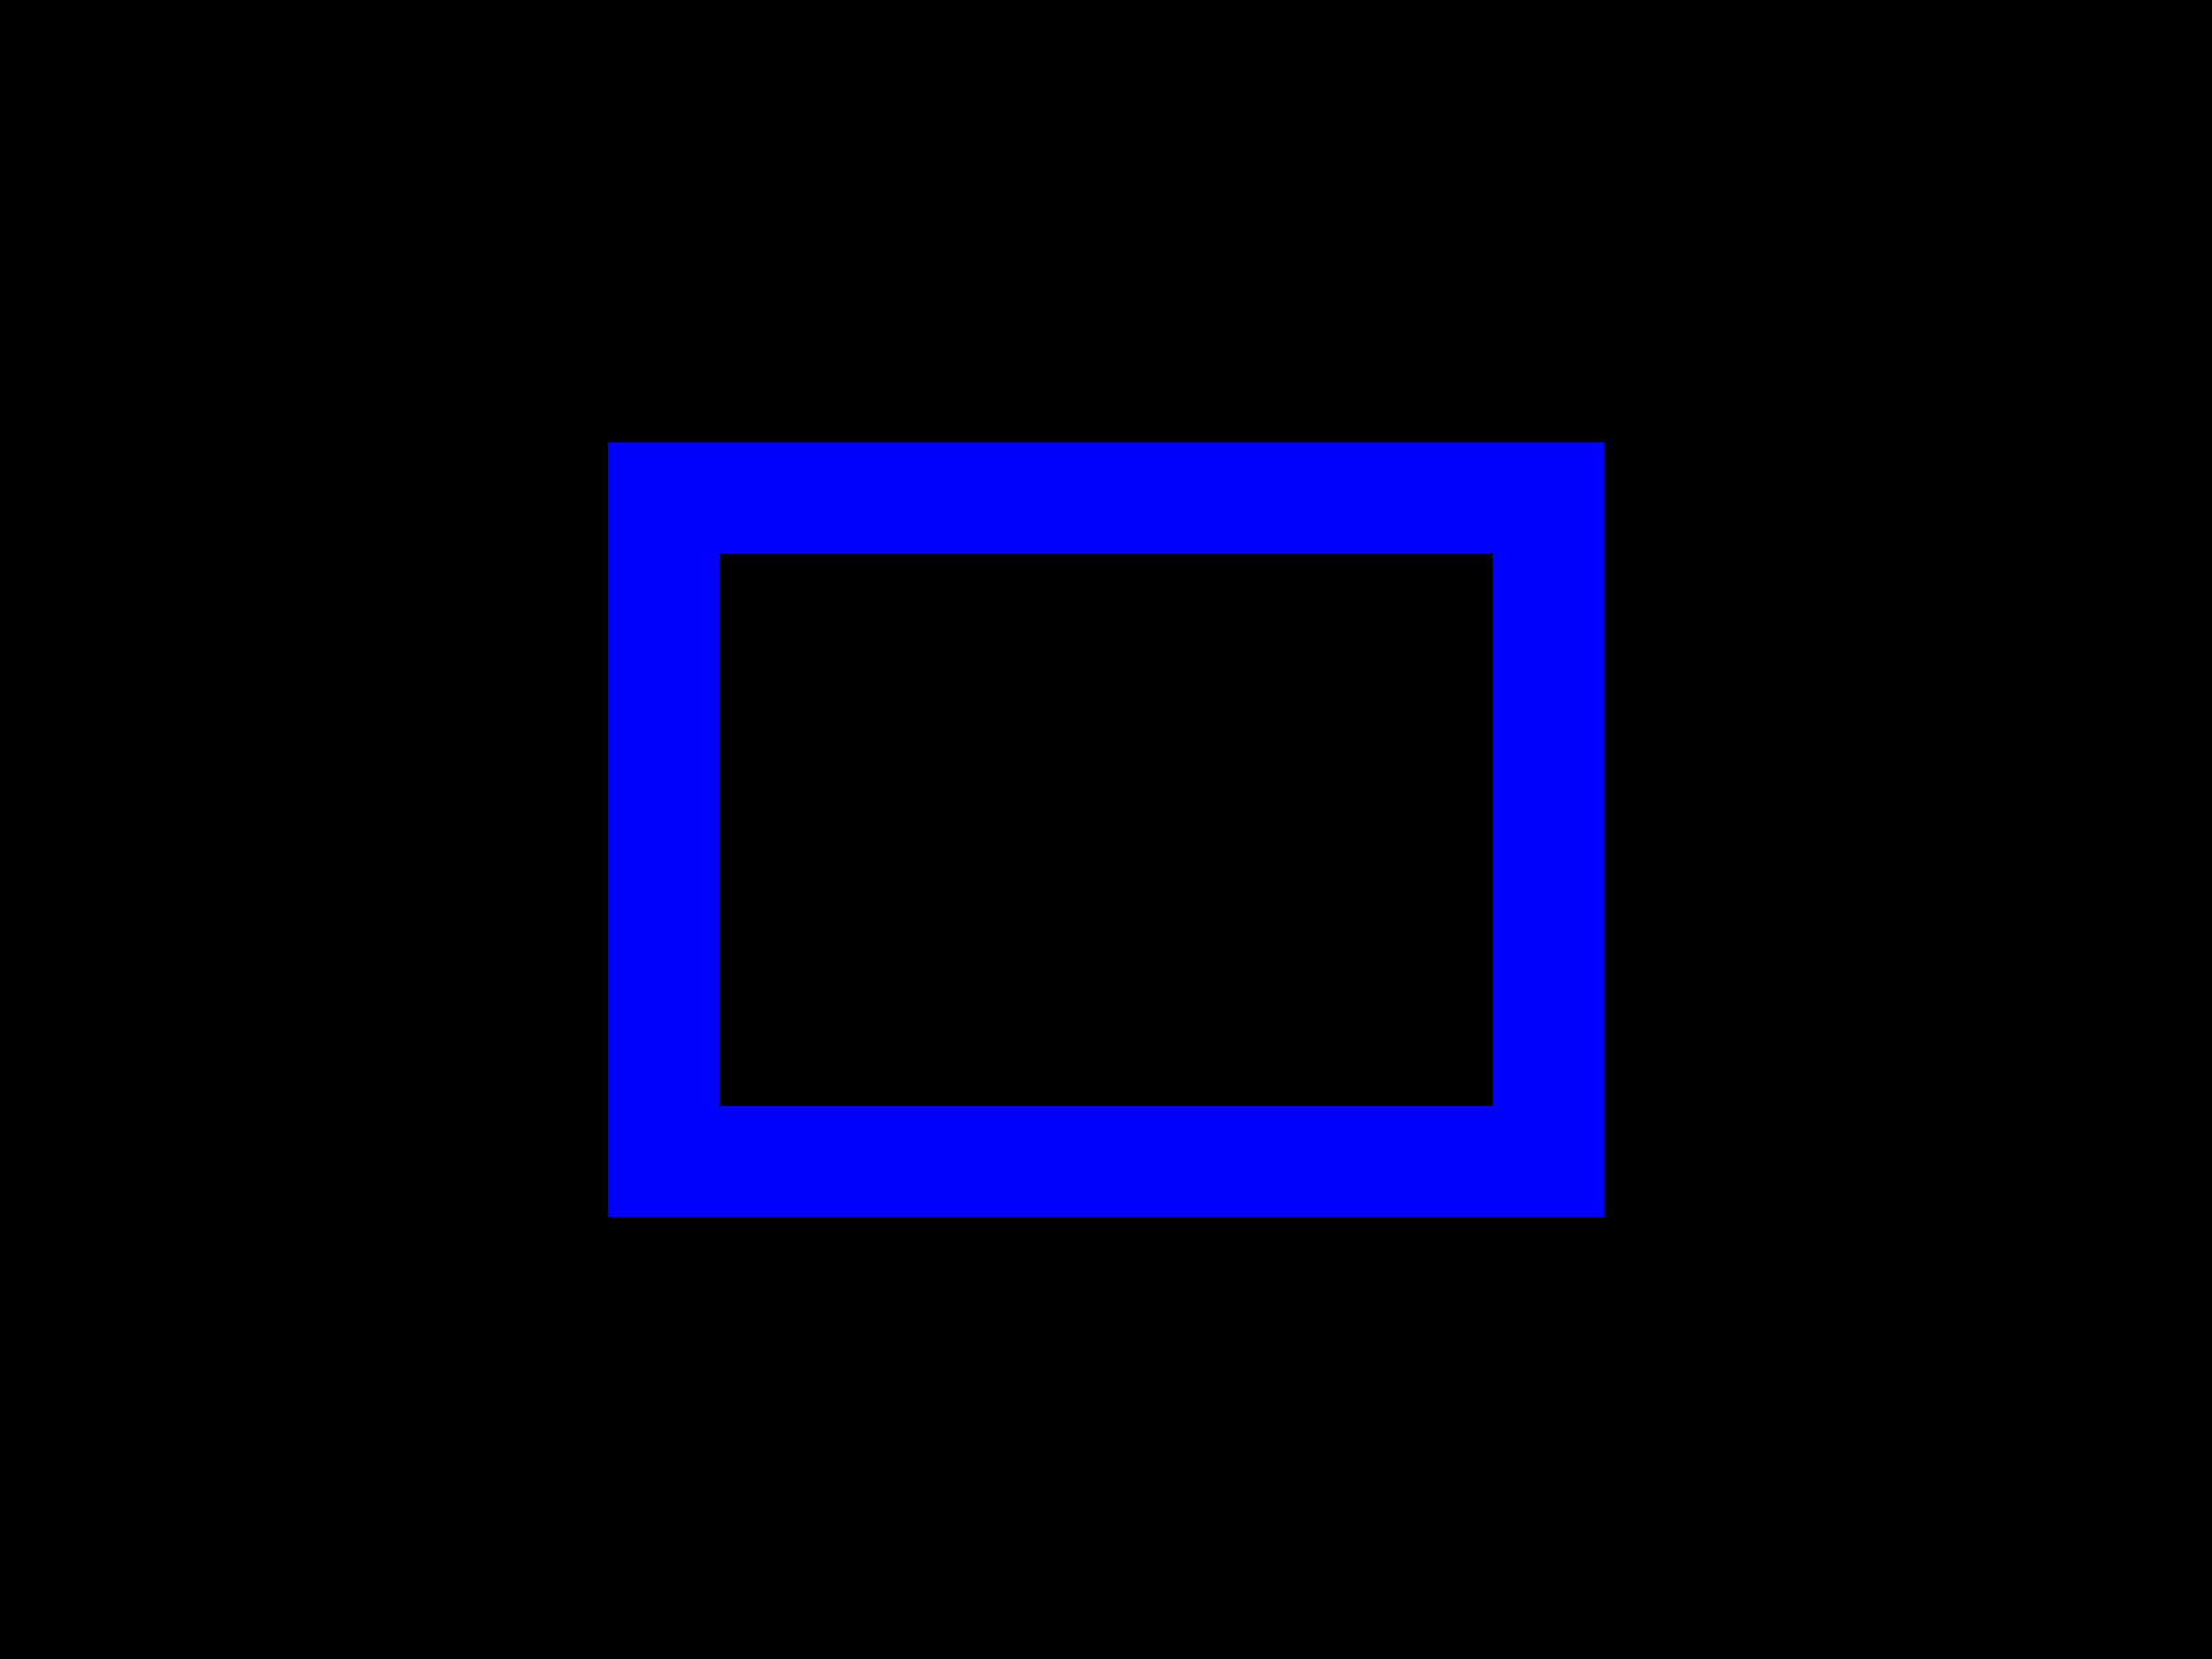
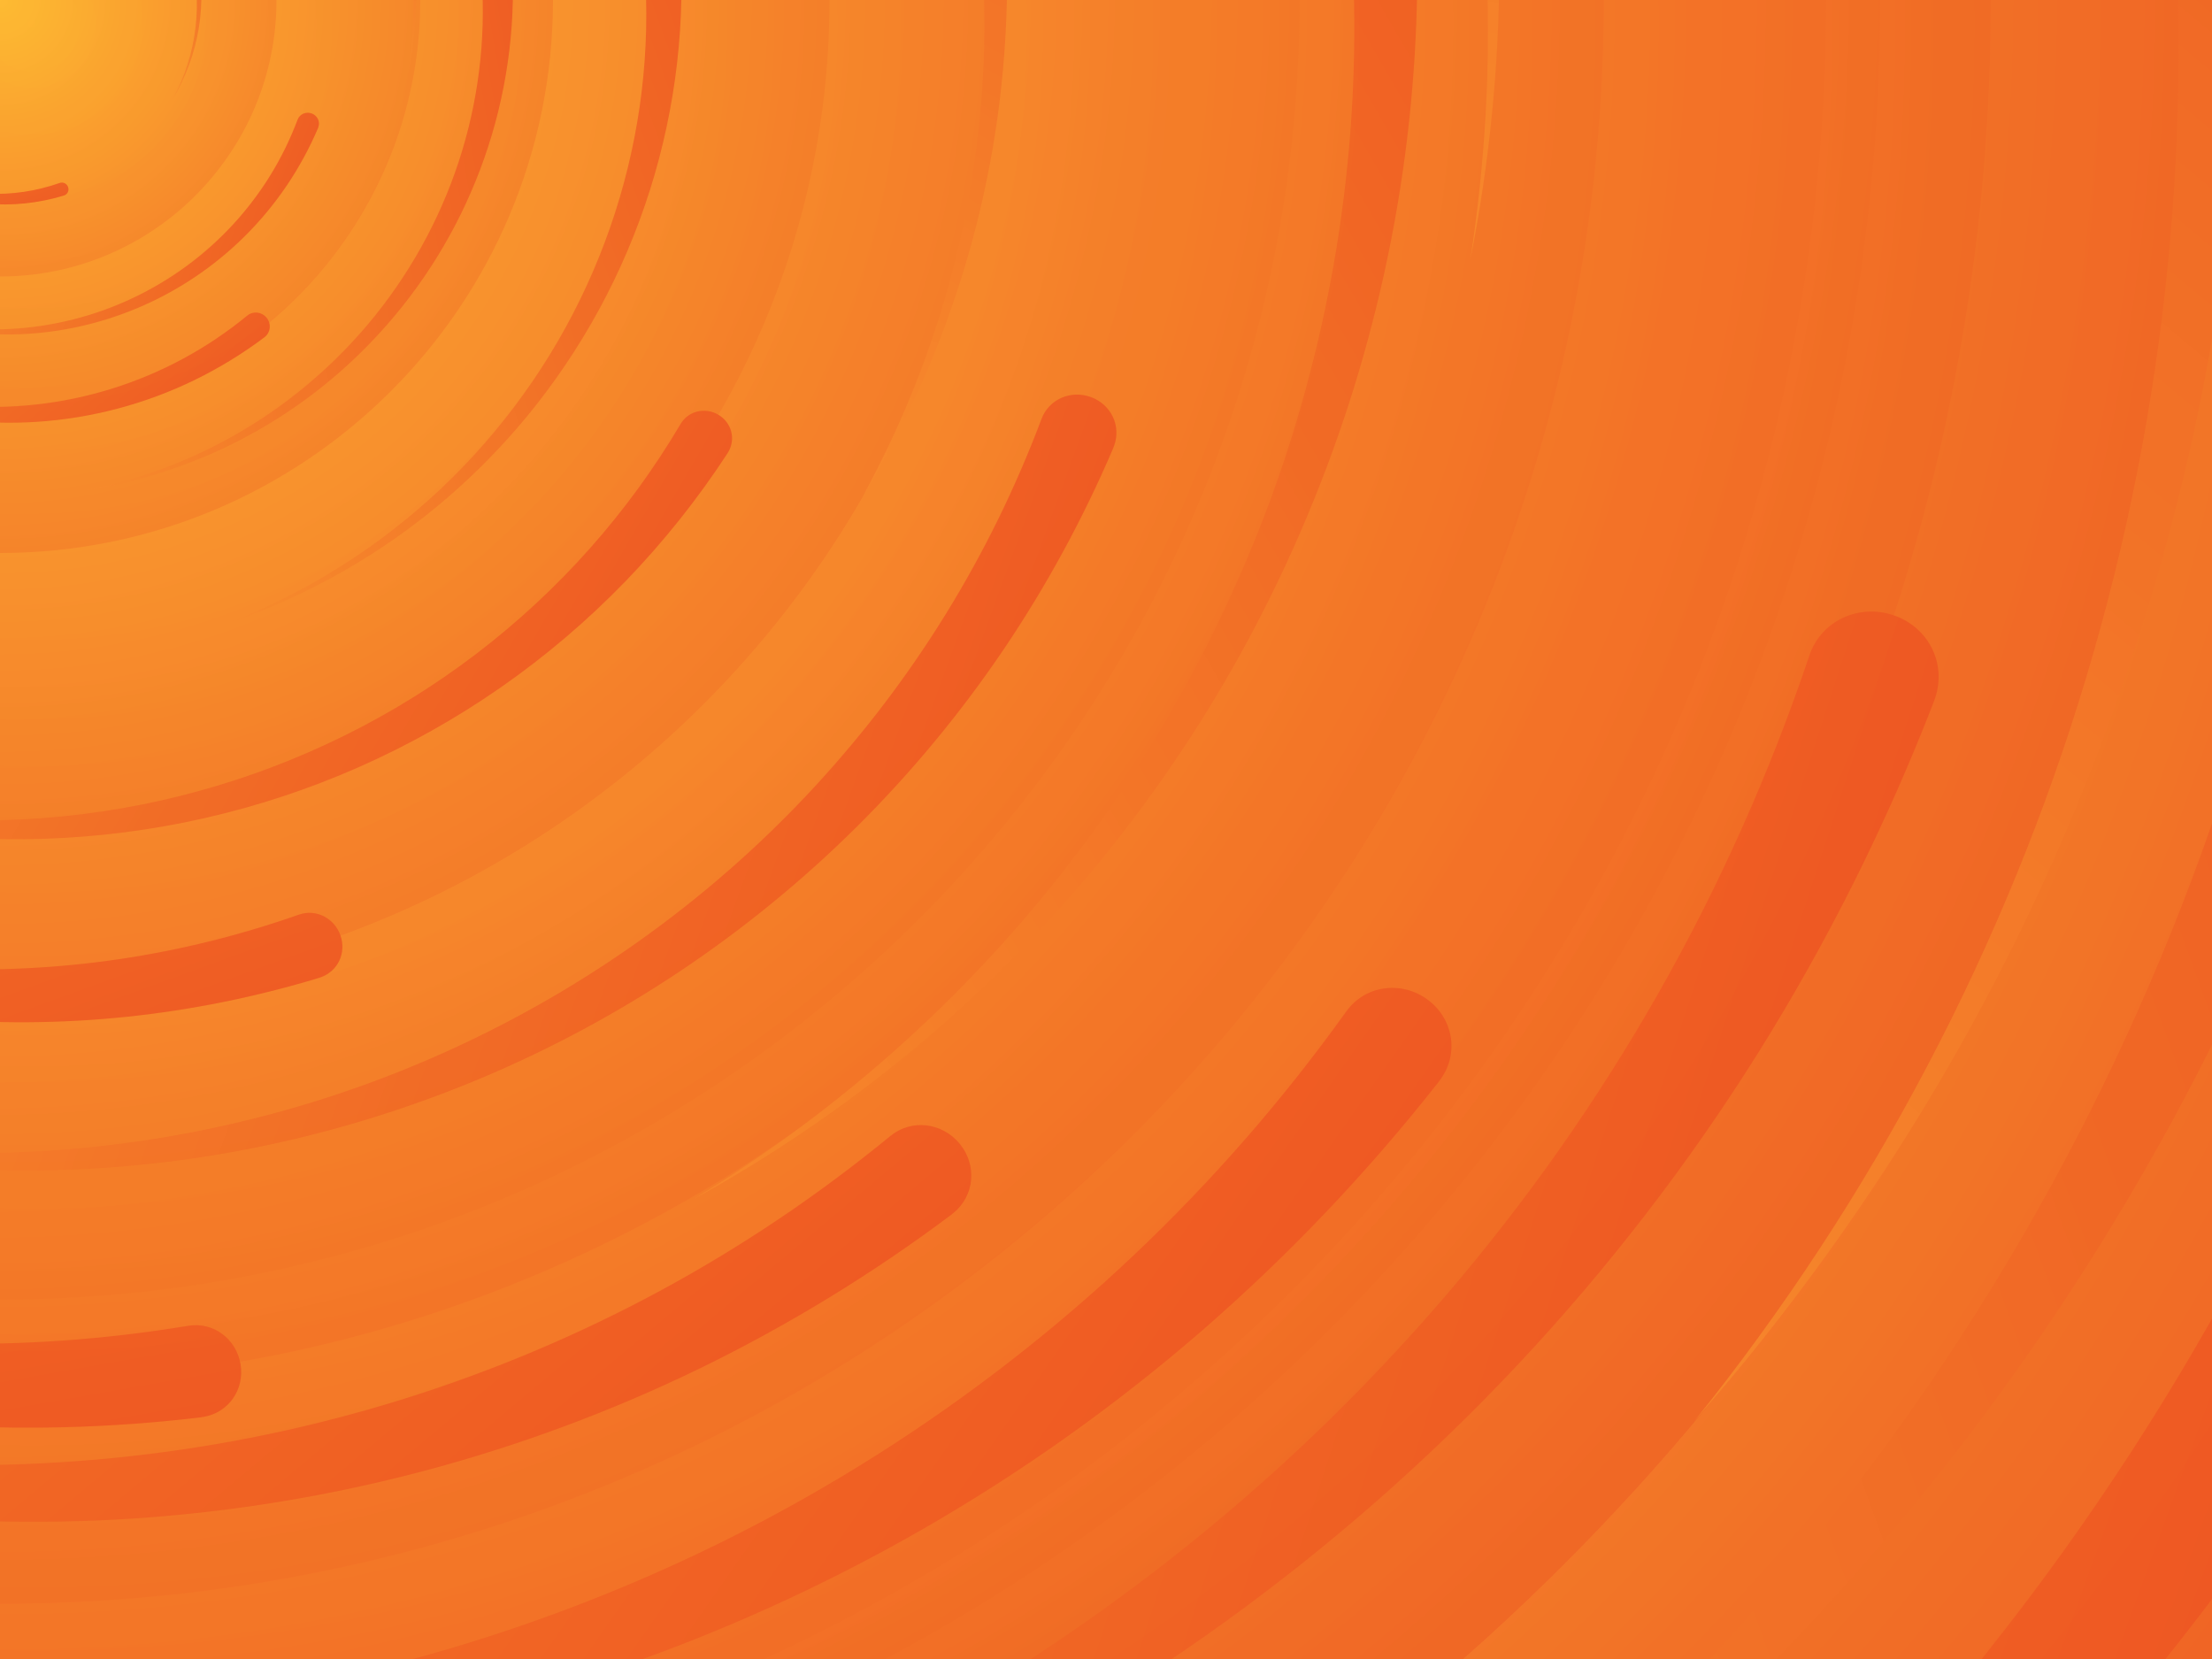
<svg xmlns="http://www.w3.org/2000/svg" viewBox="0 0 2000 1500">
-   <rect fill="#000000" width="2000" height="1500" />
+   <rect fill="#ee5522" width="2000" height="1500" />
  <defs>
-     <rect fill="none" stroke-width="100" stroke-opacity="1" id="a" x="-400" y="-300" width="800" height="600" />
+     <radialGradient id="a" gradientUnits="objectBoundingBox">
+       <stop offset="0" stop-color="#FB3" />
+       <stop offset="1" stop-color="#ee5522" />
+     </radialGradient>
+     <linearGradient id="b" gradientUnits="userSpaceOnUse" x1="0" y1="750" x2="1550" y2="750">
+       <stop offset="0" stop-color="#f7882b" />
+       <stop offset="1" stop-color="#ee5522" />
+     </linearGradient>
+     <path id="s" fill="url(#b)" d="M1549.2 51.6c-5.4 99.1-20.2 197.6-44.2 293.6c-24.1 96-57.4 189.4-99.3 278.6c-41.9 89.2-92.4 174.1-150.3 253.3c-58 79.2-123.4 152.6-195.1 219c-71.7 66.4-149.6 125.8-232.2 177.2c-82.7 51.4-170.1 94.7-260.7 129.1c-90.6 34.4-184.4 60-279.5 76.3C192.6 1495 96.1 1502 0 1500c96.1-2.1 191.8-13.3 285.4-33.6c93.6-20.2 185-49.5 272.5-87.2c87.6-37.7 171.3-83.8 249.6-137.3c78.4-53.5 151.5-114.5 217.9-181.7c66.5-67.2 126.4-140.7 178.6-218.9c52.3-78.3 96.9-161.4 133-247.9c36.1-86.5 63.8-176.2 82.6-267.6c18.8-91.4 28.6-184.4 29.6-277.4c0.3-27.6 23.2-48.7 50.8-48.4s49.5 21.8 49.2 49.5c0 0.7 0 1.3-0.1 2L1549.2 51.6z" />
+     <g id="g">
+       <use href="#s" transform="scale(0.12) rotate(60)" />
+       <use href="#s" transform="scale(0.2) rotate(10)" />
+       <use href="#s" transform="scale(0.25) rotate(40)" />
+       <use href="#s" transform="scale(0.3) rotate(-20)" />
+       <use href="#s" transform="scale(0.4) rotate(-30)" />
+       <use href="#s" transform="scale(0.5) rotate(20)" />
+       <use href="#s" transform="scale(0.6) rotate(60)" />
+       <use href="#s" transform="scale(0.7) rotate(10)" />
+       <use href="#s" transform="scale(0.835) rotate(-40)" />
+       <use href="#s" transform="scale(0.9) rotate(40)" />
+       <use href="#s" transform="scale(1.05) rotate(25)" />
+       <use href="#s" transform="scale(1.2) rotate(8)" />
+       <use href="#s" transform="scale(1.333) rotate(-60)" />
+       <use href="#s" transform="scale(1.45) rotate(-30)" />
+       <use href="#s" transform="scale(1.6) rotate(10)" />
+     </g>
  </defs>
-   <g transform="rotate(0 0 0)" style="transform-origin:center">
-     <g transform="rotate(0 0 0)" style="transform-origin:center">
-       <g transform="rotate(0 0 0)" style="transform-origin:center">
-         <g transform="translate(1000 750)">
-           <use stroke="#000" href="#a" transform="rotate(0 0 0)" />
-           <use stroke="#000011" href="#a" transform="rotate(0 0 0)" />
-           <use stroke="#000022" href="#a" transform="rotate(0 0 0)" />
-           <use stroke="#000033" href="#a" transform="rotate(0 0 0)" />
-           <use stroke="#000044" href="#a" transform="rotate(0 0 0)" />
-           <use stroke="#000055" href="#a" transform="rotate(0 0 0)" />
-           <use stroke="#000066" href="#a" transform="rotate(0 0 0)" />
-           <use stroke="#000077" href="#a" transform="rotate(0 0 0)" />
-           <use stroke="#000088" href="#a" transform="rotate(0 0 0)" />
-           <use stroke="#000099" href="#a" transform="rotate(0 0 0)" />
-           <use stroke="#0000aa" href="#a" transform="rotate(0 0 0)" />
-           <use stroke="#0000bb" href="#a" transform="rotate(0 0 0)" />
-           <use stroke="#0000cc" href="#a" transform="rotate(0 0 0)" />
-           <use stroke="#0000dd" href="#a" transform="rotate(0 0 0)" />
-           <use stroke="#0000ee" href="#a" transform="rotate(0 0 0)" />
-           <use stroke="#00F" href="#a" transform="rotate(0 0 0)" />
-         </g>
+   <g transform="rotate(0 0 0)">
+     <g transform="rotate(0 0 0)">
+       <circle fill="url(#a)" r="3000" />
+       <g opacity="0.5">
+         <circle fill="url(#a)" r="2000" />
+         <circle fill="url(#a)" r="1800" />
+         <circle fill="url(#a)" r="1700" />
+         <circle fill="url(#a)" r="1651" />
+         <circle fill="url(#a)" r="1450" />
+         <circle fill="url(#a)" r="1250" />
+         <circle fill="url(#a)" r="1175" />
+         <circle fill="url(#a)" r="900" />
+         <circle fill="url(#a)" r="750" />
+         <circle fill="url(#a)" r="500" />
+         <circle fill="url(#a)" r="380" />
+         <circle fill="url(#a)" r="250" />
      </g>
+       <g transform="rotate(0 0 0)">
+         <use href="#g" transform="rotate(10)" />
+         <use href="#g" transform="rotate(120)" />
+         <use href="#g" transform="rotate(240)" />
+       </g>
+       <circle fill-opacity="0.1" fill="url(#a)" r="3000" />
    </g>
  </g>
</svg>
